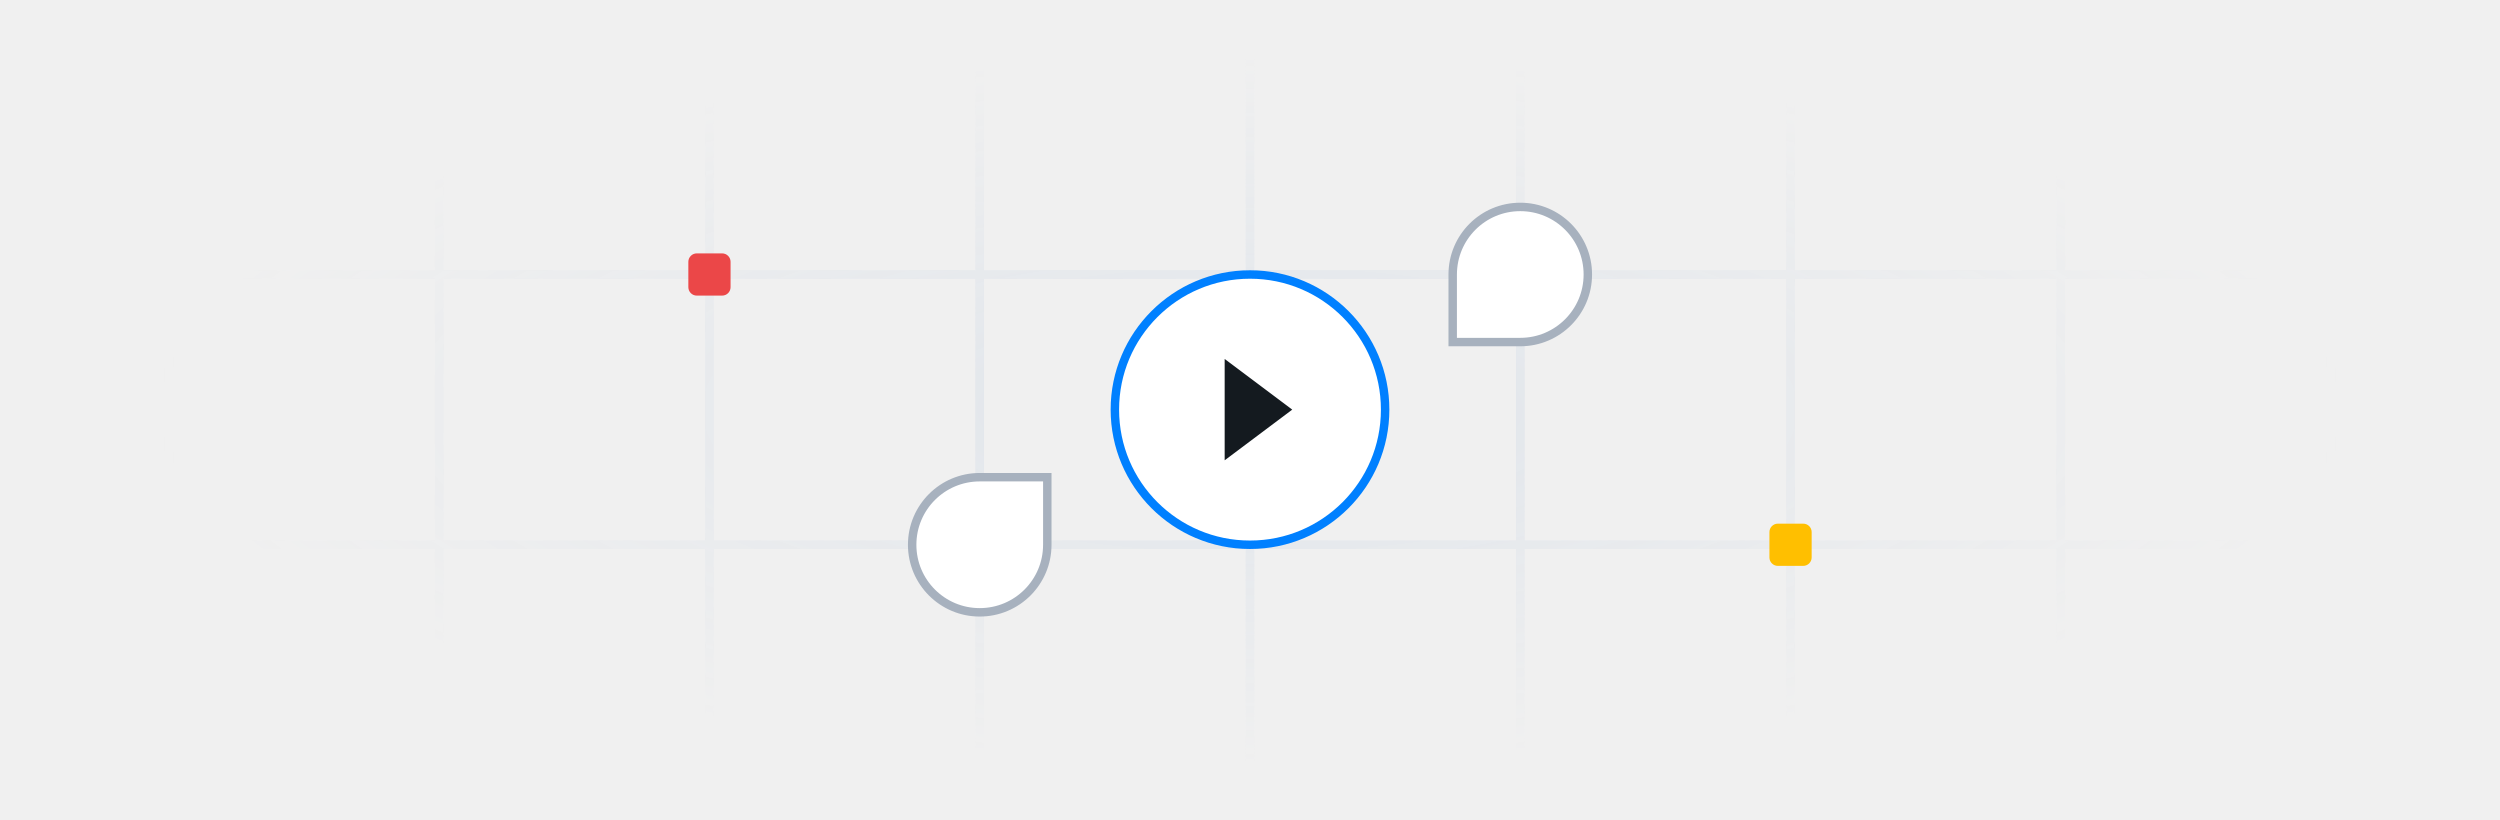
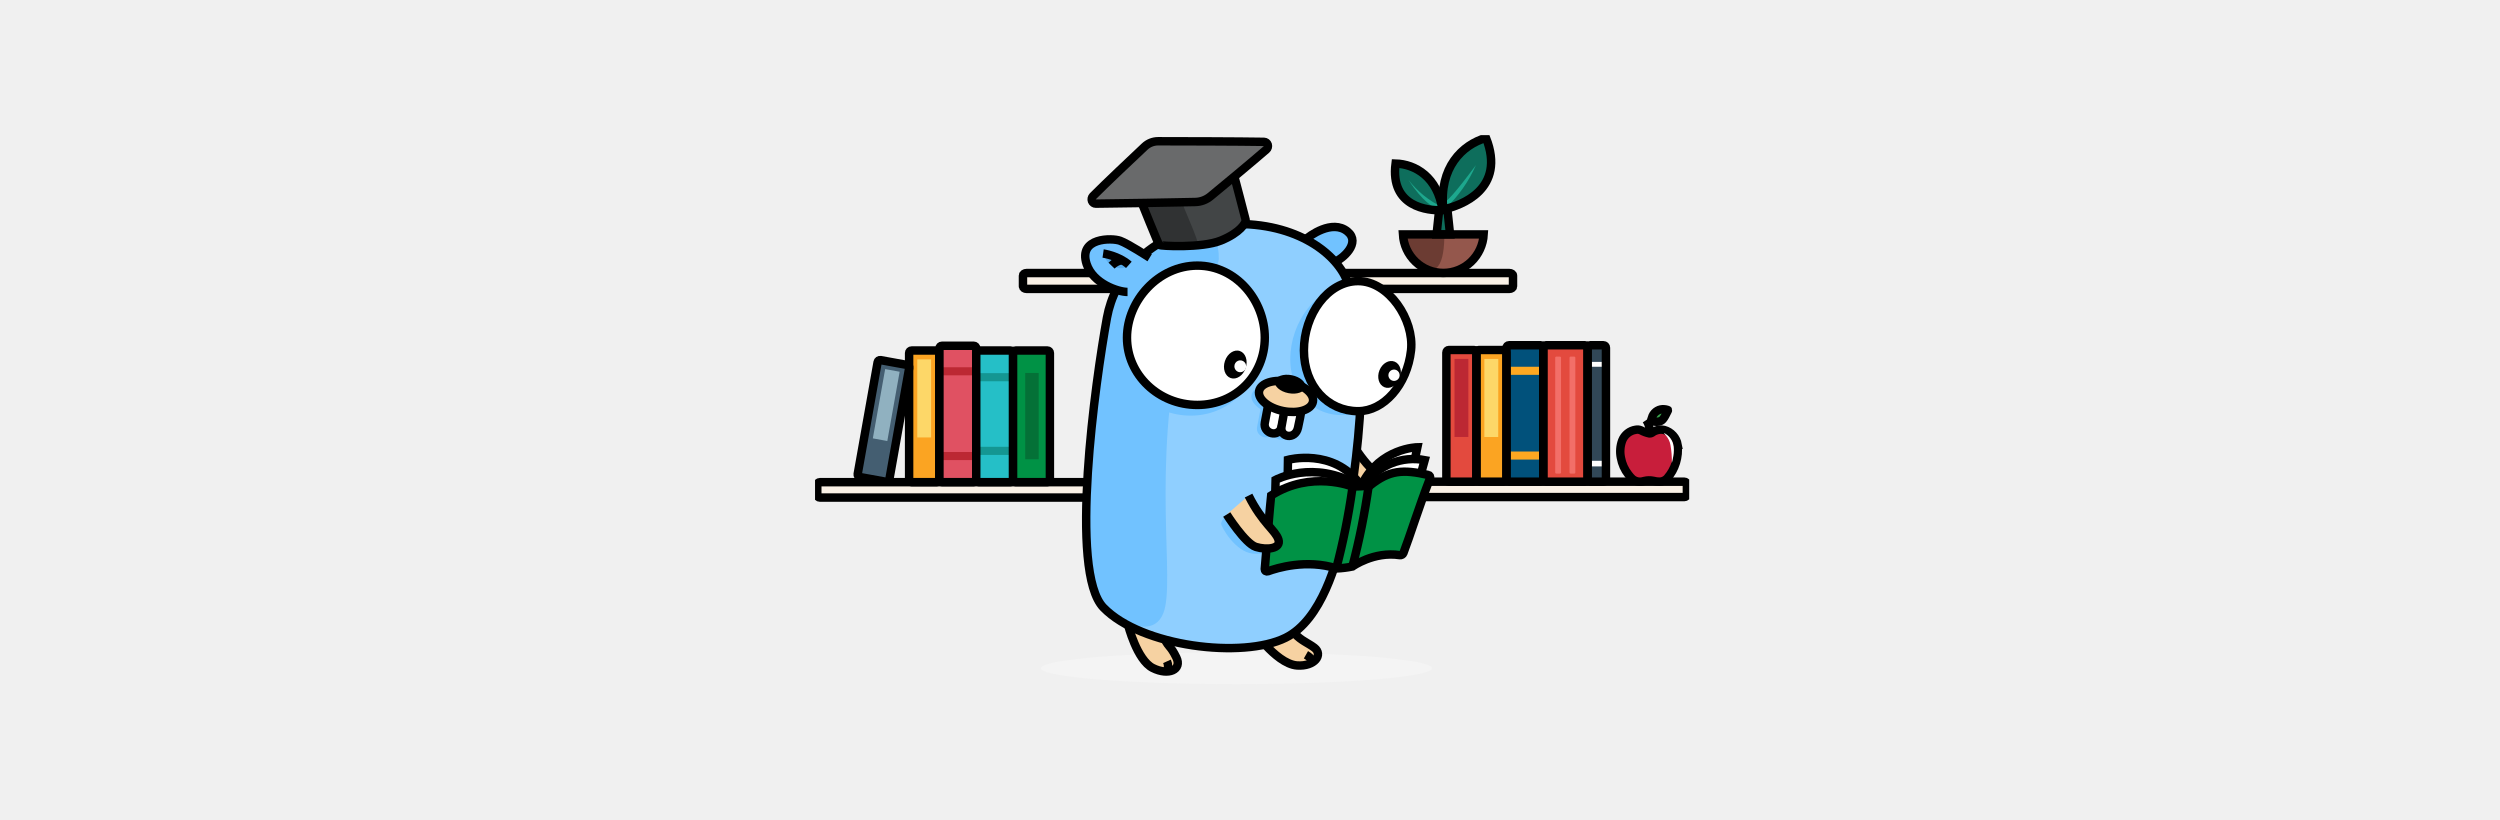
<svg xmlns="http://www.w3.org/2000/svg" width="592" height="194" viewBox="0 0 592 194" fill="none">
-   <mask id="mask0" style="mask-type:alpha" maskUnits="userSpaceOnUse" x="0" y="0" width="592" height="194">
-     <rect width="592" height="194" fill="url(#paint0_radial)" />
+   <mask id="mask0" style="mask-type: alpha;" maskUnits="userSpaceOnUse" x="0" y="0" width="592" height="194">
+     <rect width="592" height="194" fill="#C4C4C4" />
  </mask>
  <g mask="url(#mask0)">
-     <rect x="-24" y="1" width="64" height="64" stroke="#E0E5EB" stroke-width="2" />
-     <rect x="40" y="1" width="64" height="64" stroke="#E0E5EB" stroke-width="2" />
-     <rect x="104" y="1" width="64" height="64" stroke="#E0E5EB" stroke-width="2" />
-     <rect x="168" y="1" width="64" height="64" stroke="#E0E5EB" stroke-width="2" />
-     <rect x="232" y="1" width="64" height="64" stroke="#E0E5EB" stroke-width="2" />
-     <rect x="296" y="1" width="64" height="64" stroke="#E0E5EB" stroke-width="2" />
-     <rect x="360" y="1" width="64" height="64" stroke="#E0E5EB" stroke-width="2" />
-     <rect x="424" y="1" width="64" height="64" stroke="#E0E5EB" stroke-width="2" />
-     <rect x="488" y="1" width="64" height="64" stroke="#E0E5EB" stroke-width="2" />
-     <rect x="552" y="1" width="64" height="64" stroke="#E0E5EB" stroke-width="2" />
-     <rect x="-24" y="65" width="64" height="64" stroke="#E0E5EB" stroke-width="2" />
-     <rect x="40" y="65" width="64" height="64" stroke="#E0E5EB" stroke-width="2" />
-     <rect x="104" y="65" width="64" height="64" stroke="#E0E5EB" stroke-width="2" />
-     <rect x="168" y="65" width="64" height="64" stroke="#E0E5EB" stroke-width="2" />
-     <rect x="232" y="65" width="64" height="64" stroke="#E0E5EB" stroke-width="2" />
-     <rect x="296" y="65" width="64" height="64" stroke="#E0E5EB" stroke-width="2" />
-     <rect x="360" y="65" width="64" height="64" stroke="#E0E5EB" stroke-width="2" />
-     <rect x="424" y="65" width="64" height="64" stroke="#E0E5EB" stroke-width="2" />
-     <rect x="488" y="65" width="64" height="64" stroke="#E0E5EB" stroke-width="2" />
-     <rect x="552" y="65" width="64" height="64" stroke="#E0E5EB" stroke-width="2" />
-     <rect x="-24" y="129" width="64" height="64" stroke="#E0E5EB" stroke-width="2" />
-     <rect x="40" y="129" width="64" height="64" stroke="#E0E5EB" stroke-width="2" />
-     <rect x="104" y="129" width="64" height="64" stroke="#E0E5EB" stroke-width="2" />
-     <rect x="168" y="129" width="64" height="64" stroke="#E0E5EB" stroke-width="2" />
-     <rect x="232" y="129" width="64" height="64" stroke="#E0E5EB" stroke-width="2" />
-     <rect x="296" y="129" width="64" height="64" stroke="#E0E5EB" stroke-width="2" />
-     <rect x="360" y="129" width="64" height="64" stroke="#E0E5EB" stroke-width="2" />
-     <rect x="424" y="129" width="64" height="64" stroke="#E0E5EB" stroke-width="2" />
-     <rect x="488" y="129" width="64" height="64" stroke="#E0E5EB" stroke-width="2" />
-     <rect x="552" y="129" width="64" height="64" stroke="#E0E5EB" stroke-width="2" />
+ </g>
+   <g clip-path="url(#clip0)">
+     <path d="M292.806 162C318.382 162 339.116 160.315 339.116 158.236C339.116 156.156 318.382 154.471 292.806 154.471C267.23 154.471 246.496 156.156 246.496 158.236C246.496 160.315 267.23 162 292.806 162Z" fill="#F4F4F4" />
+     <path d="M398.871 114.068H296.963C296.809 114.068 296.662 114.13 296.553 114.24C296.444 114.35 296.383 114.499 296.383 114.655V117.118C296.383 117.273 296.444 117.423 296.553 117.532C296.662 117.642 296.809 117.704 296.963 117.704H398.871C399.025 117.704 399.173 117.642 399.282 117.532C399.391 117.423 399.452 117.273 399.452 117.118V114.644C399.451 114.568 399.435 114.492 399.406 114.422C399.376 114.352 399.333 114.288 399.28 114.235C399.226 114.181 399.162 114.139 399.092 114.111C399.022 114.082 398.947 114.068 398.871 114.068Z" fill="#FAF1E6" stroke="black" stroke-width="2" stroke-miterlimit="10" />
+     <path d="M364.868 81.756H357.315C357.161 81.756 357.013 81.818 356.904 81.928C356.796 82.037 356.734 82.187 356.734 82.342V113.477C356.734 113.555 356.748 113.632 356.777 113.703C356.806 113.775 356.848 113.84 356.902 113.895C356.956 113.95 357.021 113.994 357.091 114.024C357.162 114.054 357.238 114.069 357.315 114.069H364.868C365.023 114.069 365.172 114.007 365.282 113.896C365.392 113.785 365.453 113.634 365.453 113.477V82.342C365.453 82.265 365.438 82.188 365.409 82.117C365.379 82.045 365.336 81.98 365.282 81.926C365.227 81.871 365.163 81.828 365.092 81.799C365.021 81.77 364.945 81.755 364.868 81.756Z" fill="#01517B" />
+     <path d="M365.453 86.848H356.734V88.762H365.453V86.848Z" fill="#FDA821" />
+     <path d="M365.453 106.92H356.734V108.829H365.453V106.92Z" fill="#FDA821" />
+     <path d="M379.71 81.756H376.516C376.362 81.756 376.214 81.818 376.105 81.928C375.997 82.037 375.936 82.187 375.936 82.342V113.477C375.935 113.555 375.949 113.632 375.978 113.703C376.007 113.775 376.05 113.84 376.104 113.895C376.158 113.95 376.222 113.994 376.292 114.024C376.363 114.054 376.439 114.069 376.516 114.069H379.71C379.786 114.069 379.862 114.054 379.933 114.024C380.004 113.994 380.068 113.95 380.122 113.895C380.176 113.84 380.218 113.775 380.247 113.703C380.276 113.632 380.29 113.555 380.29 113.477V82.342C380.29 82.187 380.229 82.037 380.12 81.928C380.011 81.818 379.863 81.756 379.71 81.756Z" fill="#314757" />
+     <path d="M380.311 85.697H375.951V86.848H380.311V85.697Z" fill="white" />
+     <path d="M380.311 109.115H375.951V110.444H380.311V109.115Z" fill="white" />
+     <path d="M375.364 81.756H366.028C365.874 81.756 365.726 81.818 365.617 81.928C365.508 82.037 365.447 82.187 365.447 82.342V113.477C365.447 113.555 365.461 113.632 365.49 113.703C365.519 113.775 365.561 113.84 365.615 113.895C365.669 113.95 365.733 113.994 365.804 114.024C365.875 114.054 365.951 114.069 366.028 114.069H375.364C375.441 114.069 375.517 114.054 375.587 114.024C375.658 113.994 375.722 113.95 375.776 113.895C375.83 113.84 375.873 113.775 375.902 113.703C375.93 113.632 375.945 113.555 375.944 113.477V82.342C375.944 82.187 375.883 82.037 375.774 81.928C375.665 81.818 375.518 81.756 375.364 81.756Z" fill="#E34A3E" />
+     <path d="M369.409 84.449H368.531C368.464 84.449 368.4 84.476 368.352 84.523C368.304 84.57 368.277 84.635 368.275 84.702V111.89C368.277 111.957 368.304 112.021 368.352 112.069C368.4 112.116 368.464 112.142 368.531 112.142H369.399C369.465 112.142 369.53 112.116 369.577 112.069C369.625 112.021 369.653 111.957 369.654 111.89V84.702C369.653 84.636 369.627 84.574 369.581 84.527C369.536 84.48 369.474 84.452 369.409 84.449Z" fill="#F26F68" />
+     <path d="M372.789 84.449H371.916C371.85 84.449 371.786 84.476 371.739 84.523C371.692 84.571 371.666 84.635 371.666 84.702V111.89C371.666 111.923 371.672 111.956 371.685 111.986C371.698 112.017 371.716 112.045 371.739 112.068C371.763 112.092 371.79 112.11 371.82 112.123C371.851 112.136 371.883 112.142 371.916 112.142H372.789C372.822 112.142 372.855 112.136 372.885 112.123C372.915 112.11 372.943 112.092 372.966 112.068C372.989 112.045 373.008 112.017 373.02 111.986C373.033 111.956 373.039 111.923 373.039 111.89V84.702C373.039 84.669 373.033 84.636 373.02 84.605C373.008 84.575 372.989 84.547 372.966 84.523C372.943 84.5 372.915 84.481 372.885 84.469C372.855 84.456 372.822 84.449 372.789 84.449Z" fill="#F26F68" />
+     <path d="M356.15 82.879H350.172C350.095 82.879 350.019 82.894 349.949 82.924C349.878 82.954 349.814 82.998 349.76 83.052C349.706 83.108 349.663 83.173 349.634 83.245C349.606 83.316 349.591 83.393 349.592 83.471V113.476C349.591 113.554 349.606 113.631 349.634 113.702C349.663 113.774 349.706 113.839 349.76 113.894C349.814 113.949 349.878 113.993 349.949 114.023C350.019 114.053 350.095 114.068 350.172 114.068H356.15C356.226 114.068 356.302 114.053 356.373 114.023C356.444 113.993 356.508 113.949 356.562 113.894C356.616 113.839 356.658 113.774 356.687 113.702C356.716 113.631 356.731 113.554 356.73 113.476V83.449C356.726 83.296 356.663 83.151 356.554 83.045C356.446 82.938 356.301 82.879 356.15 82.879Z" fill="#FBA422" />
+     <path d="M354.798 84.988H351.498V103.474H354.777L354.798 84.988Z" fill="#FDD768" />
+     <path d="M349.06 82.879H343.082C343.006 82.879 342.93 82.894 342.859 82.924C342.788 82.954 342.724 82.998 342.67 83.052C342.616 83.108 342.573 83.173 342.545 83.245C342.516 83.316 342.501 83.393 342.502 83.471V113.476C342.501 113.554 342.516 113.631 342.545 113.702C342.573 113.774 342.616 113.839 342.67 113.894C342.724 113.949 342.788 113.993 342.859 114.023C342.93 114.053 343.006 114.068 343.082 114.068H349.06C349.137 114.068 349.212 114.053 349.283 114.023C349.354 113.993 349.418 113.949 349.472 113.894C349.526 113.839 349.569 113.774 349.598 113.702C349.626 113.631 349.641 113.554 349.64 113.476V83.449C349.636 83.296 349.573 83.151 349.465 83.045C349.356 82.938 349.211 82.879 349.06 82.879Z" fill="#E34A3E" />
+     <path d="M347.707 84.988H344.428V103.474H347.707V84.988Z" fill="#BC2833" />
+     <path d="M364.868 81.756H357.315C357.161 81.756 357.013 81.818 356.904 81.928C356.796 82.037 356.734 82.187 356.734 82.342V113.477C356.734 113.555 356.748 113.632 356.777 113.703C356.806 113.775 356.848 113.84 356.902 113.895C356.956 113.95 357.021 113.994 357.091 114.024C357.162 114.054 357.238 114.069 357.315 114.069H364.868C365.023 114.069 365.172 114.007 365.282 113.896C365.392 113.785 365.453 113.634 365.453 113.477V82.342C365.453 82.265 365.438 82.188 365.409 82.117C365.379 82.045 365.336 81.98 365.282 81.926C365.227 81.871 365.163 81.828 365.092 81.799C365.021 81.77 364.945 81.755 364.868 81.756Z" stroke="black" stroke-width="2" stroke-miterlimit="10" />
+     <path d="M379.71 81.756H376.516C376.362 81.756 376.214 81.818 376.105 81.928C375.997 82.037 375.936 82.187 375.936 82.342V113.477C375.935 113.555 375.949 113.632 375.978 113.703C376.007 113.775 376.05 113.84 376.104 113.895C376.158 113.95 376.222 113.994 376.292 114.024C376.363 114.054 376.439 114.069 376.516 114.069H379.71C379.786 114.069 379.862 114.054 379.933 114.024C380.004 113.994 380.068 113.95 380.122 113.895C380.176 113.84 380.218 113.775 380.247 113.703C380.276 113.632 380.29 113.555 380.29 113.477V82.342C380.29 82.187 380.229 82.037 380.12 81.928C380.011 81.818 379.863 81.756 379.71 81.756Z" stroke="black" stroke-width="2" stroke-miterlimit="10" />
+     <path d="M375.364 81.756H366.028C365.874 81.756 365.726 81.818 365.617 81.928C365.508 82.037 365.447 82.187 365.447 82.342V113.477C365.447 113.555 365.461 113.632 365.49 113.703C365.519 113.775 365.561 113.84 365.615 113.895C365.669 113.95 365.733 113.994 365.804 114.024C365.875 114.054 365.951 114.069 366.028 114.069H375.364C375.441 114.069 375.517 114.054 375.587 114.024C375.658 113.994 375.722 113.95 375.776 113.895C375.83 113.84 375.873 113.775 375.902 113.703C375.93 113.632 375.945 113.555 375.944 113.477V82.342C375.944 82.187 375.883 82.037 375.774 81.928C375.665 81.818 375.518 81.756 375.364 81.756Z" stroke="black" stroke-width="2" stroke-miterlimit="10" />
+     <path d="M356.15 82.879H350.172C350.095 82.879 350.019 82.894 349.949 82.924C349.878 82.954 349.814 82.998 349.76 83.052C349.706 83.108 349.663 83.173 349.634 83.245C349.606 83.316 349.591 83.393 349.592 83.471V113.476C349.591 113.554 349.606 113.631 349.634 113.702C349.663 113.774 349.706 113.839 349.76 113.894C349.814 113.949 349.878 113.993 349.949 114.023C350.019 114.053 350.095 114.068 350.172 114.068H356.15C356.226 114.068 356.302 114.053 356.373 114.023C356.444 113.993 356.508 113.949 356.562 113.894C356.616 113.839 356.658 113.774 356.687 113.702C356.716 113.631 356.731 113.554 356.73 113.476V83.449C356.726 83.296 356.663 83.151 356.554 83.045C356.446 82.938 356.301 82.879 356.15 82.879V82.879Z" stroke="black" stroke-width="2" stroke-miterlimit="10" />
+     <path d="M349.06 82.879H343.082C343.006 82.879 342.93 82.894 342.859 82.924C342.788 82.954 342.724 82.998 342.67 83.052C342.616 83.108 342.573 83.173 342.545 83.245C342.516 83.316 342.501 83.393 342.502 83.471V113.476C342.501 113.554 342.516 113.631 342.545 113.702C342.573 113.774 342.616 113.839 342.67 113.894C342.724 113.949 342.788 113.993 342.859 114.023C342.93 114.053 343.006 114.068 343.082 114.068H349.06C349.137 114.068 349.212 114.053 349.283 114.023C349.354 113.993 349.418 113.949 349.472 113.894C349.526 113.839 349.569 113.774 349.598 113.702C349.626 113.631 349.641 113.554 349.64 113.476V83.449C349.636 83.296 349.573 83.151 349.465 83.045C349.356 82.938 349.211 82.879 349.06 82.879V82.879Z" stroke="black" stroke-width="2" stroke-miterlimit="10" />
+     <path d="M397.274 105.324C397.125 104.494 396.746 103.724 396.18 103.103C395.615 102.482 394.887 102.036 394.08 101.818C393.402 101.662 392.692 101.726 392.052 102C391.818 102.092 391.595 102.209 391.387 102.35C391.086 102.514 390.761 102.625 390.423 102.678C390.359 102.678 390.264 102.732 390.221 102.619C389.689 102.388 389.125 102.156 388.587 101.92C388.194 101.743 387.757 101.694 387.336 101.78C386.631 101.885 385.966 102.173 385.406 102.618C384.846 103.062 384.41 103.646 384.142 104.313C383.659 105.615 383.549 107.028 383.823 108.39C384.08 109.857 384.699 111.235 385.622 112.397C385.889 112.761 386.188 113.099 386.516 113.408C386.843 113.685 387.227 113.883 387.639 113.989C388.052 114.095 388.483 114.106 388.901 114.021L389.391 113.903C390.077 113.735 390.791 113.722 391.483 113.865C391.989 114.003 392.512 114.071 393.037 114.069C393.701 114.05 394.331 113.766 394.788 113.279C395.729 112.202 396.433 110.937 396.856 109.567C397.279 108.196 397.411 106.75 397.242 105.324H397.274Z" fill="#C81E3B" />
+     <path d="M397.274 105.323C397.125 104.493 396.746 103.722 396.18 103.102C395.615 102.481 394.887 102.035 394.08 101.816C393.696 101.729 393.3 101.709 392.909 101.757C392.617 101.809 392.331 101.887 392.052 101.988C391.817 102.078 391.594 102.195 391.387 102.338C391.17 102.538 390.886 102.646 390.594 102.639C389.893 102.492 389.218 102.243 388.587 101.902C388.194 101.727 387.757 101.68 387.336 101.768C386.631 101.872 385.966 102.161 385.406 102.606C384.846 103.05 384.41 103.634 384.142 104.301C383.659 105.603 383.549 107.016 383.823 108.378C384.081 109.845 384.7 111.222 385.622 112.385C385.889 112.749 386.188 113.087 386.516 113.396C386.843 113.672 387.227 113.871 387.639 113.977C388.052 114.083 388.483 114.094 388.901 114.009L389.391 113.891C390.076 113.72 390.791 113.707 391.483 113.853C391.99 113.988 392.512 114.057 393.037 114.057C393.701 114.036 394.329 113.752 394.788 113.267C395.727 112.192 396.432 110.929 396.855 109.56C397.277 108.191 397.409 106.747 397.242 105.323H397.274Z" stroke="black" stroke-width="2" stroke-miterlimit="10" />
+     <path d="M394.889 97.073C394.631 96.987 394.363 96.933 394.091 96.911C393.52 96.856 392.946 96.981 392.449 97.27C391.952 97.559 391.556 97.998 391.318 98.525C391.205 98.802 391.109 99.086 391.03 99.375C390.982 99.687 391.302 99.714 391.44 99.757C392.297 100.009 393.287 99.864 393.745 99.321C393.963 99.06 394.154 98.777 394.314 98.477C394.506 98.132 394.943 97.24 394.953 97.229C395.012 97.11 395.012 97.11 394.889 97.073Z" fill="#38A54C" />
+     <path d="M394.889 97.073C394.631 96.987 394.363 96.933 394.091 96.911C393.52 96.856 392.946 96.981 392.449 97.27C391.952 97.559 391.556 97.998 391.318 98.525C391.205 98.802 391.109 99.086 391.03 99.375C390.982 99.687 391.302 99.714 391.44 99.757C392.297 100.009 393.287 99.864 393.745 99.321C393.963 99.06 394.154 98.777 394.314 98.477C394.506 98.132 394.943 97.24 394.953 97.229C395.012 97.11 395.012 97.11 394.889 97.073Z" stroke="black" stroke-width="2" stroke-miterlimit="10" />
+     <path d="M395.897 109.627C395.897 109.627 396.728 106.814 396.185 105.093C396.031 104.539 395.762 104.024 395.394 103.585C395.027 103.145 394.57 102.79 394.055 102.544C393.752 102.458 395.274 103.55 395.562 105.367C395.812 106.773 395.924 108.2 395.897 109.627Z" fill="white" />
+     <path d="M390.579 102.65C390.739 101.53 390.473 100.391 389.834 99.461" stroke="black" stroke-width="2" stroke-miterlimit="10" />
+     <path d="M270.975 114.182H194.111C194.035 114.182 193.959 114.197 193.888 114.227C193.817 114.257 193.753 114.3 193.699 114.355C193.645 114.41 193.603 114.476 193.574 114.547C193.545 114.619 193.531 114.696 193.531 114.773V117.231C193.531 117.309 193.545 117.385 193.574 117.457C193.603 117.529 193.645 117.594 193.699 117.649C193.753 117.704 193.817 117.748 193.888 117.778C193.959 117.807 194.035 117.823 194.111 117.823H270.975C271.052 117.823 271.128 117.807 271.199 117.778C271.269 117.748 271.333 117.704 271.387 117.649C271.441 117.594 271.484 117.529 271.513 117.457C271.542 117.385 271.556 117.309 271.555 117.231V114.773C271.556 114.696 271.542 114.619 271.513 114.547C271.484 114.476 271.441 114.41 271.387 114.355C271.333 114.3 271.269 114.257 271.199 114.227C271.128 114.197 271.052 114.182 270.975 114.182Z" fill="#FAF1E6" stroke="black" stroke-width="2" stroke-miterlimit="10" />
+     <path d="M357.417 64.652H243.101C242.627 64.652 242.238 64.921 242.238 65.26V67.809C242.238 68.143 242.627 68.417 243.101 68.417H357.417C357.891 68.417 358.279 68.143 358.279 67.809V65.26C358.279 64.921 357.885 64.652 357.417 64.652Z" fill="#FAF1E6" stroke="black" stroke-width="2" stroke-miterlimit="10" />
+     <path d="M221.841 82.998H215.863C215.786 82.997 215.71 83.012 215.639 83.041C215.568 83.07 215.504 83.113 215.449 83.168C215.395 83.222 215.352 83.287 215.322 83.359C215.293 83.43 215.277 83.507 215.277 83.584V113.595C215.277 113.673 215.293 113.75 215.322 113.821C215.352 113.893 215.395 113.957 215.449 114.012C215.504 114.066 215.568 114.109 215.639 114.139C215.71 114.168 215.786 114.182 215.863 114.182H221.841C221.994 114.182 222.142 114.12 222.251 114.01C222.36 113.9 222.421 113.751 222.421 113.595V83.584C222.421 83.429 222.36 83.28 222.251 83.17C222.142 83.06 221.994 82.998 221.841 82.998Z" fill="#FBA422" />
+     <path d="M220.488 85.1H217.209V103.585H220.488V85.1Z" fill="#FDD768" />
+     <path d="M221.841 82.998H215.863C215.786 82.997 215.71 83.012 215.639 83.041C215.568 83.07 215.504 83.113 215.449 83.168C215.395 83.222 215.352 83.287 215.322 83.359C215.293 83.43 215.277 83.507 215.277 83.584V113.595C215.277 113.673 215.293 113.75 215.322 113.821C215.352 113.893 215.395 113.957 215.449 114.012C215.504 114.066 215.568 114.109 215.639 114.139C215.71 114.168 215.786 114.182 215.863 114.182H221.841C221.994 114.182 222.142 114.12 222.251 114.01C222.36 113.9 222.421 113.751 222.421 113.595V83.584C222.421 83.429 222.36 83.28 222.251 83.17C222.142 83.06 221.994 82.998 221.841 82.998Z" stroke="black" stroke-width="2" stroke-miterlimit="10" />
+     <path d="M214.82 86.424L208.501 85.273C208.426 85.259 208.349 85.261 208.274 85.277C208.2 85.293 208.129 85.324 208.066 85.368C208.003 85.412 207.95 85.468 207.908 85.533C207.867 85.598 207.839 85.671 207.825 85.747L203.098 112.273C203.072 112.425 203.107 112.582 203.194 112.709C203.282 112.836 203.416 112.923 203.567 112.95L209.907 114.107C210.058 114.133 210.214 114.099 210.341 114.01C210.467 113.922 210.554 113.786 210.583 113.633L215.304 87.107C215.319 87.03 215.317 86.951 215.301 86.874C215.284 86.797 215.252 86.725 215.207 86.661C215.161 86.597 215.104 86.543 215.037 86.503C214.971 86.462 214.897 86.435 214.82 86.424Z" fill="#445E71" />
+     <path d="M213.036 88.026L209.608 87.402L206.686 103.806L210.114 104.43L213.036 88.026Z" fill="#90B1C0" />
+     <path d="M214.82 86.424L208.501 85.273C208.426 85.259 208.349 85.261 208.274 85.277C208.2 85.293 208.129 85.324 208.066 85.368C208.003 85.412 207.95 85.468 207.908 85.533C207.867 85.598 207.839 85.671 207.825 85.747L203.098 112.273C203.072 112.425 203.107 112.582 203.194 112.709C203.282 112.836 203.416 112.923 203.567 112.95L209.907 114.107C210.058 114.133 210.214 114.099 210.341 114.01C210.467 113.922 210.554 113.786 210.583 113.633L215.304 87.107C215.319 87.03 215.317 86.951 215.301 86.874C215.284 86.797 215.252 86.725 215.207 86.661C215.161 86.597 215.104 86.543 215.037 86.503C214.971 86.462 214.897 86.435 214.82 86.424V86.424Z" stroke="black" stroke-width="2" stroke-miterlimit="10" />
+     <path d="M230.596 81.873H223.043C222.966 81.872 222.89 81.887 222.819 81.916C222.748 81.945 222.683 81.988 222.629 82.043C222.574 82.097 222.531 82.162 222.502 82.234C222.472 82.305 222.457 82.382 222.457 82.459V113.595C222.457 113.672 222.472 113.749 222.502 113.82C222.531 113.892 222.574 113.956 222.629 114.011C222.683 114.066 222.748 114.109 222.819 114.138C222.89 114.167 222.966 114.182 223.043 114.181H230.596C230.75 114.181 230.897 114.119 231.006 114.009C231.115 113.899 231.176 113.75 231.176 113.595V82.459C231.176 82.304 231.115 82.155 231.006 82.045C230.897 81.935 230.75 81.873 230.596 81.873Z" fill="#E05162" />
+     <path d="M231.198 86.967H222.479V88.876H231.198V86.967Z" fill="#BC2833" />
+     <path d="M231.198 107.033H222.479V108.948H231.198V107.033Z" fill="#BC2833" />
+     <path d="M230.596 81.873H223.043C222.966 81.872 222.89 81.887 222.819 81.916C222.748 81.945 222.683 81.988 222.629 82.043C222.574 82.097 222.531 82.162 222.502 82.234C222.472 82.305 222.457 82.382 222.457 82.459V113.595C222.457 113.672 222.472 113.749 222.502 113.82C222.531 113.892 222.574 113.956 222.629 114.011C222.683 114.066 222.748 114.109 222.819 114.138C222.89 114.167 222.966 114.182 223.043 114.181H230.596C230.75 114.181 230.897 114.119 231.006 114.009C231.115 113.899 231.176 113.75 231.176 113.595V82.459C231.176 82.304 231.115 82.155 231.006 82.045C230.897 81.935 230.75 81.873 230.596 81.873Z" stroke="black" stroke-width="2" stroke-miterlimit="10" />
+     <path d="M239.315 82.998H231.761C231.685 82.997 231.609 83.012 231.538 83.041C231.467 83.07 231.402 83.113 231.348 83.168C231.293 83.222 231.25 83.287 231.22 83.359C231.191 83.43 231.176 83.507 231.176 83.584V113.595C231.176 113.673 231.191 113.75 231.22 113.821C231.25 113.893 231.293 113.957 231.348 114.012C231.402 114.066 231.467 114.109 231.538 114.139C231.609 114.168 231.685 114.182 231.761 114.182H239.315C239.391 114.182 239.467 114.168 239.538 114.139C239.608 114.109 239.672 114.066 239.726 114.012C239.78 113.957 239.823 113.892 239.852 113.821C239.881 113.749 239.896 113.673 239.895 113.595V83.584C239.895 83.429 239.834 83.28 239.725 83.17C239.616 83.06 239.469 82.998 239.315 82.998Z" fill="#25BFC7" />
+     <path d="M239.895 88.365H231.197V90.28H239.916L239.895 88.365Z" fill="#149692" />
+     <path d="M239.895 105.807H231.197V107.721H239.916L239.895 105.807Z" fill="#149692" />
+     <path d="M239.315 82.998H231.761C231.685 82.997 231.609 83.012 231.538 83.041C231.467 83.07 231.402 83.113 231.348 83.168C231.293 83.222 231.25 83.287 231.22 83.359C231.191 83.43 231.176 83.507 231.176 83.584V113.595C231.176 113.673 231.191 113.75 231.22 113.821C231.25 113.893 231.293 113.957 231.348 114.012C231.402 114.066 231.467 114.109 231.538 114.139C231.609 114.168 231.685 114.182 231.761 114.182H239.315C239.391 114.182 239.467 114.168 239.538 114.139C239.608 114.109 239.672 114.066 239.726 114.012C239.78 113.957 239.823 113.892 239.852 113.821C239.881 113.749 239.896 113.673 239.895 113.595V83.584C239.895 83.429 239.834 83.28 239.725 83.17C239.616 83.06 239.469 82.998 239.315 82.998Z" stroke="black" stroke-width="2" stroke-miterlimit="10" />
+     <path d="M248.035 82.998H240.482C240.405 82.997 240.329 83.012 240.258 83.041C240.187 83.07 240.123 83.113 240.068 83.168C240.014 83.222 239.971 83.287 239.941 83.359C239.912 83.43 239.896 83.507 239.896 83.584V113.595C239.896 113.673 239.912 113.75 239.941 113.821C239.971 113.893 240.014 113.957 240.068 114.012C240.123 114.066 240.187 114.109 240.258 114.139C240.329 114.168 240.405 114.182 240.482 114.182H248.035C248.112 114.182 248.187 114.168 248.258 114.139C248.329 114.109 248.393 114.066 248.447 114.012C248.501 113.957 248.544 113.892 248.573 113.821C248.602 113.749 248.616 113.673 248.616 113.595V83.584C248.616 83.429 248.554 83.28 248.446 83.17C248.337 83.06 248.189 82.998 248.035 82.998Z" fill="#009245" />
+     <path d="M245.963 88.316H242.77V108.754H245.963V88.316Z" fill="#047137" />
+     <path d="M248.035 82.998H240.482C240.405 82.997 240.329 83.012 240.258 83.041C240.187 83.07 240.123 83.113 240.068 83.168C240.014 83.222 239.971 83.287 239.941 83.359C239.912 83.43 239.896 83.507 239.896 83.584V113.595C239.896 113.673 239.912 113.75 239.941 113.821C239.971 113.893 240.014 113.957 240.068 114.012C240.123 114.066 240.187 114.109 240.258 114.139C240.329 114.168 240.405 114.182 240.482 114.182H248.035C248.112 114.182 248.187 114.168 248.258 114.139C248.329 114.109 248.393 114.066 248.447 114.012C248.501 113.957 248.544 113.892 248.573 113.821C248.602 113.749 248.616 113.673 248.616 113.595V83.584C248.616 83.429 248.554 83.28 248.446 83.17C248.337 83.06 248.189 82.998 248.035 82.998Z" stroke="black" stroke-width="2" stroke-miterlimit="10" />
+     <path d="M316.025 110.878C316.025 110.878 321.077 117.332 323.696 117.794C326.315 118.257 329.732 117.622 328.833 115.492C327.933 113.363 324.702 112.099 320.736 105.865" fill="#F6D2A2" />
+     <path d="M316.025 110.878C316.025 110.878 321.077 117.332 323.696 117.794C326.315 118.257 329.732 117.622 328.833 115.492C327.933 113.363 324.702 112.099 320.736 105.865" stroke="black" stroke-width="2" stroke-miterlimit="10" />
+     <path d="M267.244 148.754C267.244 148.754 269.198 156.284 272.961 158.188C276.724 160.091 279.987 158.58 278.555 155.692C277.124 152.804 276.847 153.476 275.793 151.346" fill="#F6D2A2" />
+     <path d="M267.105 147.893C267.105 147.893 269.197 156.277 272.961 158.176C276.724 160.075 279.982 158.569 278.555 155.68C277.129 152.792 276.847 153.465 275.793 151.335" stroke="black" stroke-width="2" stroke-miterlimit="10" />
+     <path d="M299.863 152.959C301.588 154.798 304.468 157.401 307.156 157.584C311.35 157.874 314.214 154.54 311.366 153.098C309.674 152.249 308.295 151.146 306.576 150.006" fill="#F6D2A2" />
+     <path d="M299.863 152.959C301.588 154.798 304.468 157.401 307.156 157.584C311.35 157.874 313.357 155.008 311.254 153.389C309.748 152.238 308.204 151.775 306.549 150.006" stroke="black" stroke-width="2" stroke-miterlimit="10" />
+     <path d="M309.186 56.686C309.957 55.95 315.451 51.808 319.102 54.831C322.355 57.52 318.57 60.914 316.579 61.624" fill="#71C2FF" />
+     <path d="M309.186 56.686C309.957 55.95 315.451 51.808 319.102 54.831C322.355 57.52 317.899 61.376 315.908 62.086" stroke="black" stroke-width="2" stroke-miterlimit="10" />
+     <path d="M261.311 143.887C269.641 153.401 294.345 155.757 304.427 151.024C313.162 146.936 316.595 132.926 318.198 126.391C319.8 119.856 326.629 80.498 318.352 65.115C314.663 58.269 303.826 51.352 287.202 53.407C271.765 55.311 263.02 65.573 262.141 75.227C260.821 89.619 251.282 132.442 261.311 143.887Z" fill="#8FCFFF" />
+     <path d="M290.49 121.836C293.801 128.451 301.737 126.139 302.413 128.36C303.089 130.581 299.321 131.356 296.665 131.097C292.518 130.694 289.17 124.762 289.17 124.003C289.17 123.245 290.49 121.836 290.49 121.836Z" fill="#71C2FF" />
+     <path d="M260.778 143.348C263.057 145.849 272.739 152.25 275.496 145.15C278.424 137.62 272.585 111.573 279.883 78.044C280.628 74.629 288.586 63.625 288.612 61.372C288.649 58.145 287.979 52.514 278.903 55.418C273.048 57.284 263.216 64.889 262.125 75.226C261.598 80.223 252.421 128.09 260.778 143.348Z" fill="#71C2FF" />
+     <path d="M261.305 143.887C270.354 153.186 294.265 156.047 304.421 151.024C313.076 146.748 316.589 132.926 318.192 126.391C319.794 119.856 326.623 80.498 318.341 65.115C314.657 58.269 303.819 51.352 287.19 53.407C271.754 55.311 263.86 65.686 262.13 75.227C259.41 90.141 253.022 135.373 261.305 143.887Z" stroke="black" stroke-width="2" stroke-miterlimit="10" />
+     <path d="M297.905 82.502C297.905 91.291 291.129 98.422 281.936 98.422C272.743 98.422 265.275 91.285 265.275 82.502C265.275 73.72 272.728 65.432 281.936 65.432C291.145 65.432 297.905 73.714 297.905 82.502Z" fill="#71C2FF" />
+     <path d="M330.163 82.998C330.163 91.791 330.392 95.309 321.502 97.767C312.613 100.225 305.533 93.894 305.533 85.106C305.533 76.318 311.75 67.314 320.97 67.314C330.189 67.314 330.163 74.215 330.163 82.998Z" fill="#71C2FF" />
+     <path d="M299.503 79.969C299.503 88.763 292.727 95.889 283.534 95.889C274.341 95.889 266.873 88.752 266.873 79.969C266.873 71.186 274.325 62.898 283.534 62.898C292.743 62.898 299.503 71.181 299.503 79.969Z" fill="white" stroke="black" stroke-width="2" stroke-miterlimit="10" />
+     <path d="M303.414 91.367C299.891 90.673 296.734 91.641 296.362 93.55C296.138 94.701 296.99 95.939 298.491 96.885C298.262 98.036 297.825 100.386 297.692 101.016C297.16 103.474 300.71 104.7 301.615 102.231C301.461 104.533 304.932 105.055 305.549 102.231C306.039 100.021 306.23 98.864 306.326 98.278C307.843 97.923 308.918 97.149 309.126 96.089C309.483 94.207 306.933 92.055 303.414 91.367Z" fill="#71C2FF" />
+     <path d="M300.423 95.281L299.513 100.073C298.981 102.639 302.851 103.876 303.543 100.934C303.979 99.266 304.322 97.575 304.57 95.868" fill="white" />
+     <path d="M300.423 95.281L299.513 100.073C298.981 102.639 302.851 103.876 303.543 100.934C303.979 99.266 304.322 97.575 304.57 95.868" stroke="black" stroke-width="2" stroke-miterlimit="10" />
+     <path d="M304.331 96.217C304.331 96.217 303.628 100.159 303.463 101.004C302.968 103.569 306.71 104.231 307.359 101.31C308.211 97.443 308.2 96.808 308.2 96.808" fill="white" />
+     <path d="M304.331 96.217C304.331 96.217 303.628 100.159 303.463 101.004C302.968 103.569 306.71 104.231 307.359 101.31C308.211 97.443 308.2 96.808 308.2 96.808" stroke="black" stroke-width="2" stroke-miterlimit="10" />
+     <path d="M310.904 95.141C311.276 93.237 308.721 91.118 305.203 90.419C301.684 89.72 298.528 90.699 298.155 92.603C297.783 94.507 300.338 96.631 303.856 97.33C307.375 98.03 310.51 97.051 310.904 95.141Z" fill="#F6D2A2" />
+     <path d="M310.904 95.141C311.276 93.237 308.721 91.118 305.203 90.419C301.684 89.72 298.528 90.699 298.155 92.603C297.783 94.507 300.338 96.631 303.856 97.33C307.375 98.03 310.51 97.051 310.904 95.141Z" stroke="black" stroke-width="2" stroke-miterlimit="10" />
+     <path d="M294.967 87.172C295.569 85.403 294.967 83.59 293.599 83.122C292.231 82.654 290.661 83.714 290.065 85.484C289.468 87.253 290.065 89.06 291.433 89.528C292.801 89.996 294.371 88.942 294.967 87.172Z" fill="black" />
+     <path d="M293.695 88.144C293.971 88.144 294.241 88.062 294.47 87.907C294.7 87.752 294.878 87.532 294.984 87.275C295.089 87.017 295.117 86.734 295.063 86.46C295.009 86.187 294.877 85.936 294.682 85.739C294.486 85.542 294.238 85.408 293.967 85.353C293.697 85.299 293.417 85.327 293.162 85.433C292.907 85.54 292.689 85.721 292.536 85.952C292.383 86.184 292.301 86.457 292.301 86.735C292.301 87.109 292.448 87.467 292.709 87.732C292.971 87.996 293.326 88.144 293.695 88.144Z" fill="white" />
+     <path d="M334.134 82.96C333.218 91.183 327.661 97.368 321.603 97.368C314.391 97.368 308.77 91.404 308.77 82.96C308.77 74.516 314.391 66.566 321.603 66.566C328.816 66.566 334.927 75.683 334.134 82.96Z" fill="white" stroke="black" stroke-width="2" stroke-miterlimit="10" />
+     <path d="M331.44 89.645C332.111 87.973 331.584 86.182 330.258 85.639C328.933 85.095 327.325 86.015 326.655 87.688C325.984 89.36 326.511 91.157 327.831 91.695C329.151 92.232 330.769 91.318 331.44 89.645Z" fill="black" />
+     <path d="M330.162 90.204C330.424 90.193 330.676 90.104 330.888 89.949C331.1 89.794 331.262 89.579 331.354 89.332C331.446 89.084 331.465 88.815 331.407 88.557C331.349 88.299 331.217 88.064 331.028 87.881C330.839 87.698 330.601 87.575 330.343 87.528C330.086 87.48 329.82 87.51 329.58 87.614C329.339 87.718 329.134 87.891 328.989 88.111C328.845 88.332 328.768 88.59 328.768 88.855C328.771 89.036 328.81 89.215 328.882 89.381C328.954 89.547 329.058 89.697 329.187 89.822C329.317 89.948 329.47 90.046 329.637 90.112C329.804 90.177 329.983 90.209 330.162 90.204Z" fill="white" />
+     <path d="M309.105 91.694C309.334 90.521 307.902 89.252 305.911 88.854C303.921 88.456 302.116 89.085 301.887 90.258C301.658 91.43 303.09 92.705 305.081 93.097C307.072 93.49 308.876 92.866 309.105 91.694Z" fill="black" />
+     <path d="M272.245 61.022C272.271 60.678 267.193 57.73 265.255 57.015C263.318 56.3 255.243 56.208 257.319 62.544C258.841 67.169 264.771 69.132 267.001 69.132C267.001 69.132 269.892 67.454 270.728 65.583C271.563 63.711 272.133 62.501 272.245 61.022Z" fill="#71C2FF" />
+     <path d="M272.245 61.022C271.952 60.844 267.193 57.73 265.255 57.015C263.318 56.3 255.243 56.208 257.319 62.544C258.841 67.169 264.771 69.132 267.001 69.132" stroke="black" stroke-width="2" stroke-miterlimit="10" />
+     <path d="M261.219 60.027C261.219 60.027 264.908 60.565 267.314 62.717C267.314 62.717 266.632 63.867 264.381 63.405C262.129 62.942 261.219 60.027 261.219 60.027Z" fill="#57ABEB" />
+     <path d="M261.219 60.027C261.219 60.027 264.908 60.565 267.314 62.717" stroke="black" stroke-width="2" stroke-miterlimit="10" />
+     <path d="M263.215 62.903C263.85 62.253 264.661 61.808 265.546 61.623" stroke="black" stroke-width="2" stroke-miterlimit="10" />
+     <path d="M276.342 158.993C276.514 158.619 276.603 158.212 276.603 157.799C276.603 157.387 276.514 156.98 276.342 156.605" stroke="black" stroke-width="2" stroke-miterlimit="10" />
+     <path d="M310.818 156.838C310.818 156.838 310.818 155.94 309.248 155.047" stroke="black" stroke-width="2" stroke-miterlimit="10" />
+     <path d="M274.505 58.011C274.739 58.247 284.555 58.812 289.106 56.962C293.657 55.112 295.126 52.751 294.961 52.019C294.796 51.288 292.395 42.188 292.395 42.188C292.395 42.188 278.737 43.839 278.556 43.871C278.375 43.903 270.172 47.544 270.172 47.544C270.172 47.544 274.276 57.774 274.505 58.011Z" fill="#424546" />
+     <path d="M274.506 58.009C274.634 58.133 280.521 58.106 283.832 58.009C282.304 53.039 280.164 49.511 278.509 43.869C278.306 43.907 270.125 47.543 270.125 47.543C270.125 47.543 274.277 57.772 274.506 58.009Z" fill="#303233" />
+     <path d="M274.505 58.011C274.739 58.247 284.555 58.812 289.106 56.962C293.657 55.112 295.126 52.751 294.961 52.019C294.796 51.288 292.395 42.188 292.395 42.188C292.395 42.188 278.737 43.839 278.556 43.871C278.375 43.903 270.172 47.544 270.172 47.544C270.172 47.544 274.276 57.774 274.505 58.011Z" stroke="black" stroke-width="2" stroke-miterlimit="10" />
+     <path d="M259.468 48.227C259.277 48.228 259.09 48.167 258.935 48.055C258.773 47.939 258.647 47.779 258.573 47.592C258.502 47.402 258.485 47.195 258.525 46.995C258.565 46.793 258.661 46.606 258.802 46.458C261.762 43.478 268.208 37.39 271.045 34.727C271.91 33.907 273.052 33.449 274.239 33.447C279.312 33.447 293.567 33.485 299.326 33.587C299.518 33.593 299.704 33.659 299.858 33.775C300.022 33.901 300.144 34.073 300.21 34.27C300.269 34.47 300.269 34.683 300.21 34.883C300.156 35.082 300.045 35.26 299.89 35.394C296.606 38.245 289.777 43.913 286.652 46.479C285.63 47.332 284.352 47.81 283.027 47.834C277.981 47.953 264.822 48.179 259.468 48.227Z" fill="#696A6B" stroke="black" stroke-width="2" stroke-miterlimit="10" />
+     <path d="M301.993 116.763V113.595L305.048 112.519V109.023C305.048 109.023 315.572 106.022 321.731 114.289C321.906 114.671 322.023 114.751 321.816 116.284C321.608 117.817 319.293 121.609 319.293 121.609L301.652 121.189L301.993 116.763Z" fill="white" />
+     <path d="M321.881 120.469C321.446 118.497 321.681 116.434 322.546 114.612C326.837 106.061 335.636 105.91 335.636 105.91L335.045 108.712L337.371 108.97L335.902 114.693L321.881 120.469Z" fill="white" />
+     <path d="M304.926 112.88L304.99 108.884C304.99 108.884 315.699 106.006 322.023 114.617C322.023 114.617 322.273 114.364 321.672 117.376" stroke="black" stroke-width="2" stroke-miterlimit="10" />
+     <path d="M336.336 112.717L337.369 108.953C334.727 108.449 331.999 108.711 329.499 109.709C326.999 110.706 324.83 112.398 323.241 114.589C323.241 114.589 320.372 115.025 321.048 118.499" stroke="black" stroke-width="2" stroke-miterlimit="10" />
+     <path d="M321.881 120.469C321.446 118.497 321.681 116.434 322.546 114.612C326.837 106.061 335.636 105.91 335.636 105.91L335.045 108.712" stroke="black" stroke-width="2" stroke-miterlimit="10" />
+     <path d="M301.995 116.289L302.064 113.632C302.064 113.632 311.006 108.792 321.503 114.832C321.503 114.832 322.254 114.375 321.652 117.381C321.051 120.388 311.986 122.184 311.986 122.184L301.611 121.377L301.995 116.289Z" stroke="black" stroke-width="2" stroke-miterlimit="10" />
+     <path d="M300.141 135.323C302.318 134.511 309.291 132.327 316.525 134.608C317.777 134.558 319.023 134.405 320.251 134.151C320.251 134.151 325.627 130.273 332.1 131.564C333.697 127.395 335.778 120.672 338.69 113.11C338.703 113.05 338.703 112.988 338.69 112.928C338.685 112.864 338.667 112.801 338.637 112.745C338.607 112.689 338.567 112.64 338.519 112.6C338.469 112.561 338.411 112.534 338.349 112.519C332.201 111.121 329.061 111.271 324.398 114.993C323.011 115.143 321.618 115.22 320.224 115.224C320.224 115.224 310.473 111.282 300.998 117.349C300.801 119.005 299.752 131.596 299.486 134.844C299.479 134.924 299.494 135.004 299.529 135.076C299.561 135.148 299.61 135.21 299.672 135.259C299.736 135.302 299.809 135.332 299.885 135.345C299.971 135.362 300.059 135.354 300.141 135.323Z" fill="#009245" />
+     <path d="M320.25 134.151C321.907 127.866 323.192 121.486 324.099 115.047" stroke="black" stroke-width="2" stroke-miterlimit="10" />
+     <path d="M316.402 134.684C318.061 128.399 319.347 122.02 320.251 115.58" stroke="black" stroke-width="2" stroke-miterlimit="10" />
+     <path d="M300.194 135.302C302.43 134.479 309.344 132.36 316.525 134.609C317.777 134.558 319.023 134.405 320.251 134.151C320.251 134.151 325.297 130.51 331.498 131.462C331.67 131.49 331.845 131.456 331.993 131.365C332.144 131.279 332.261 131.142 332.323 130.978C333.92 126.805 335.884 120.404 338.636 113.23C338.665 113.154 338.677 113.074 338.674 112.993C338.669 112.912 338.647 112.833 338.61 112.762C338.572 112.69 338.519 112.628 338.455 112.579C338.392 112.531 338.32 112.498 338.243 112.482C332.185 111.116 329.055 111.288 324.403 114.983C323.017 115.133 321.624 115.21 320.23 115.214C320.23 115.214 310.478 111.272 301.003 117.339C300.806 118.984 299.768 131.441 299.491 134.77C299.486 134.855 299.501 134.939 299.534 135.017C299.569 135.097 299.624 135.165 299.694 135.216C299.76 135.27 299.839 135.305 299.922 135.318C300.013 135.335 300.106 135.33 300.194 135.302V135.302Z" stroke="black" stroke-width="2" stroke-miterlimit="10" />
+     <path d="M290.49 121.835C290.49 121.835 294.855 128.741 297.41 129.515C299.965 130.29 303.425 129.978 302.733 127.767C302.041 125.557 298.97 123.965 295.659 117.35" fill="#F6D2A2" />
+     <path d="M290.49 121.835C290.49 121.835 294.855 128.741 297.41 129.515C299.965 130.29 303.425 129.978 302.733 127.767C302.041 125.557 298.97 123.965 295.659 117.35" stroke="black" stroke-width="2" stroke-miterlimit="10" />
+     <path d="M351.891 54.971C351.891 57.681 350.826 60.28 348.929 62.197C347.032 64.113 344.46 65.19 341.778 65.19C339.095 65.19 336.523 64.113 334.626 62.197C332.73 60.28 331.664 57.681 331.664 54.971H351.891Z" fill="#94574C" />
+     <path d="M342.044 54.971C342.044 62.651 340.447 66.265 334.938 62.5C333.906 61.543 333.082 60.379 332.518 59.083C331.955 57.787 331.664 56.386 331.664 54.971H342.044Z" fill="#6C3C33" />
+     <path d="M340.978 47.978L340.18 55.508H343.373L342.575 47.978H340.978Z" fill="#0E6F5C" stroke="black" stroke-width="2" />
+     <path d="M341.776 49.592C346.034 48.694 356.68 44.752 351.89 32.65C346.3 34.264 340.711 39.642 341.776 49.592Z" fill="#0E6E5C" />
+     <path d="M349.495 39.103C344.704 45.557 342.575 47.886 341.244 48.516L342.309 49.322C345.366 46.445 347.812 42.968 349.495 39.103Z" fill="#1DA88E" />
+     <path d="M341.776 49.592C346.034 48.694 356.68 44.752 351.89 32.65C346.3 34.264 340.711 39.642 341.776 49.592Z" stroke="black" stroke-width="2" />
+     <path d="M341.59 49.776C338.13 49.937 329.145 49.023 330.47 38.728C335.096 38.858 340.461 41.891 341.59 49.776Z" fill="#0E6E5C" />
+     <path d="M333.527 42.6C335.662 45.343 338.394 47.552 341.512 49.054L340.447 49.86C339.292 48.785 336.987 47.978 333.527 42.6Z" fill="#1DA88E" />
+     <path d="M341.59 49.776C338.13 49.937 329.145 49.023 330.47 38.728C335.096 38.858 340.461 41.891 341.59 49.776Z" stroke="black" stroke-width="2" />
+     <path d="M351.344 55.508C351.203 57.974 350.133 60.293 348.355 61.989C346.577 63.685 344.224 64.63 341.778 64.63C339.333 64.63 336.98 63.685 335.202 61.989C333.423 60.293 332.354 57.974 332.213 55.508H351.344Z" stroke="black" stroke-width="2" />
  </g>
-   <path d="M376 65C376 73.837 368.837 81 360 81L344 81L344 65C344 56.163 351.163 49 360 49C368.837 49 376 56.163 376 65Z" fill="white" stroke="#A7B1BE" stroke-width="2" />
-   <path d="M216 129C216 120.163 223.163 113 232 113L248 113L248 129C248 137.837 240.837 145 232 145C223.163 145 216 137.837 216 129Z" fill="white" stroke="#A7B1BE" stroke-width="2" />
-   <rect x="264" y="65" width="64" height="64" rx="32" fill="white" stroke="#0080FF" stroke-width="2" />
-   <path d="M306 97L290 109L290 85L306 97Z" fill="#141A1F" />
-   <rect x="163" y="60" width="10" height="10" rx="2" fill="#EB4748" />
-   <rect x="419" y="124" width="10" height="10" rx="2" fill="#FFBF00" />
  <defs>
-     <radialGradient id="paint0_radial" cx="0" cy="0" r="1" gradientUnits="userSpaceOnUse" gradientTransform="translate(296 97) rotate(90) scale(97 296)">
-       <stop stop-color="#C4C4C4" />
-       <stop offset="0.869" stop-color="#C4C4C4" stop-opacity="0" />
-     </radialGradient>
+     <clipPath id="clip0">
+       <rect width="207" height="130" fill="white" transform="translate(193 32)" />
+     </clipPath>
  </defs>
</svg>
